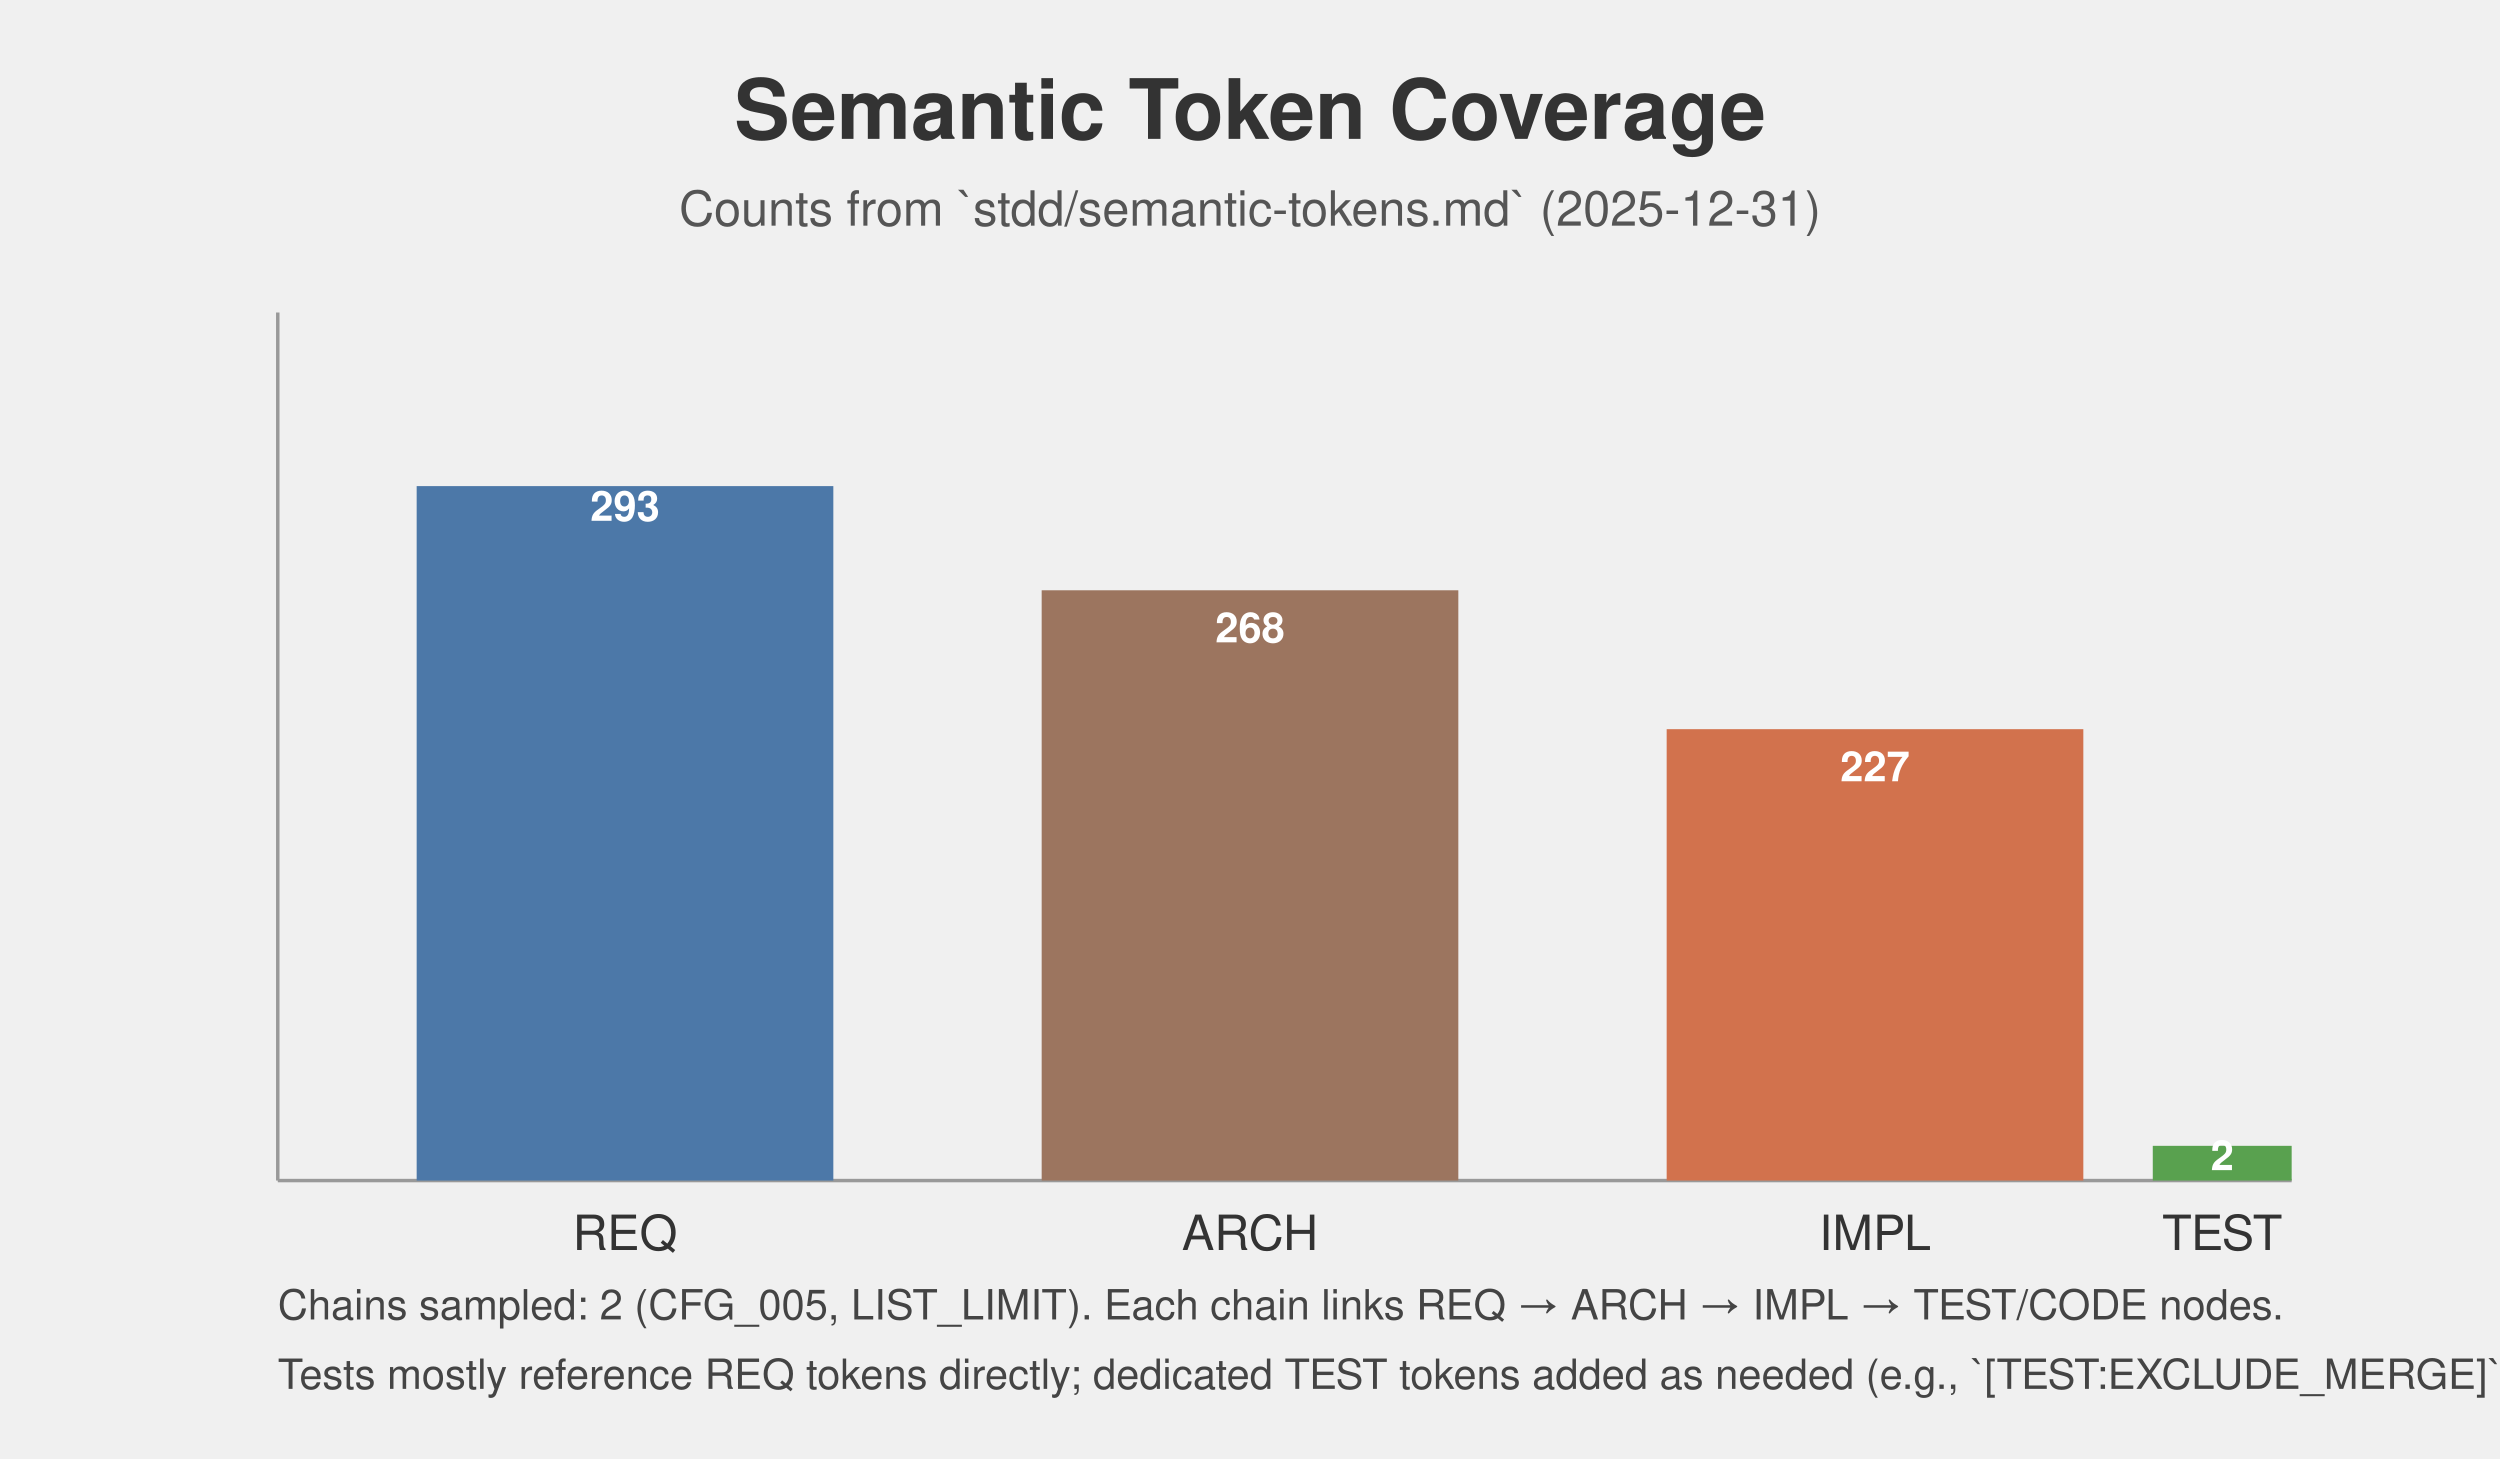
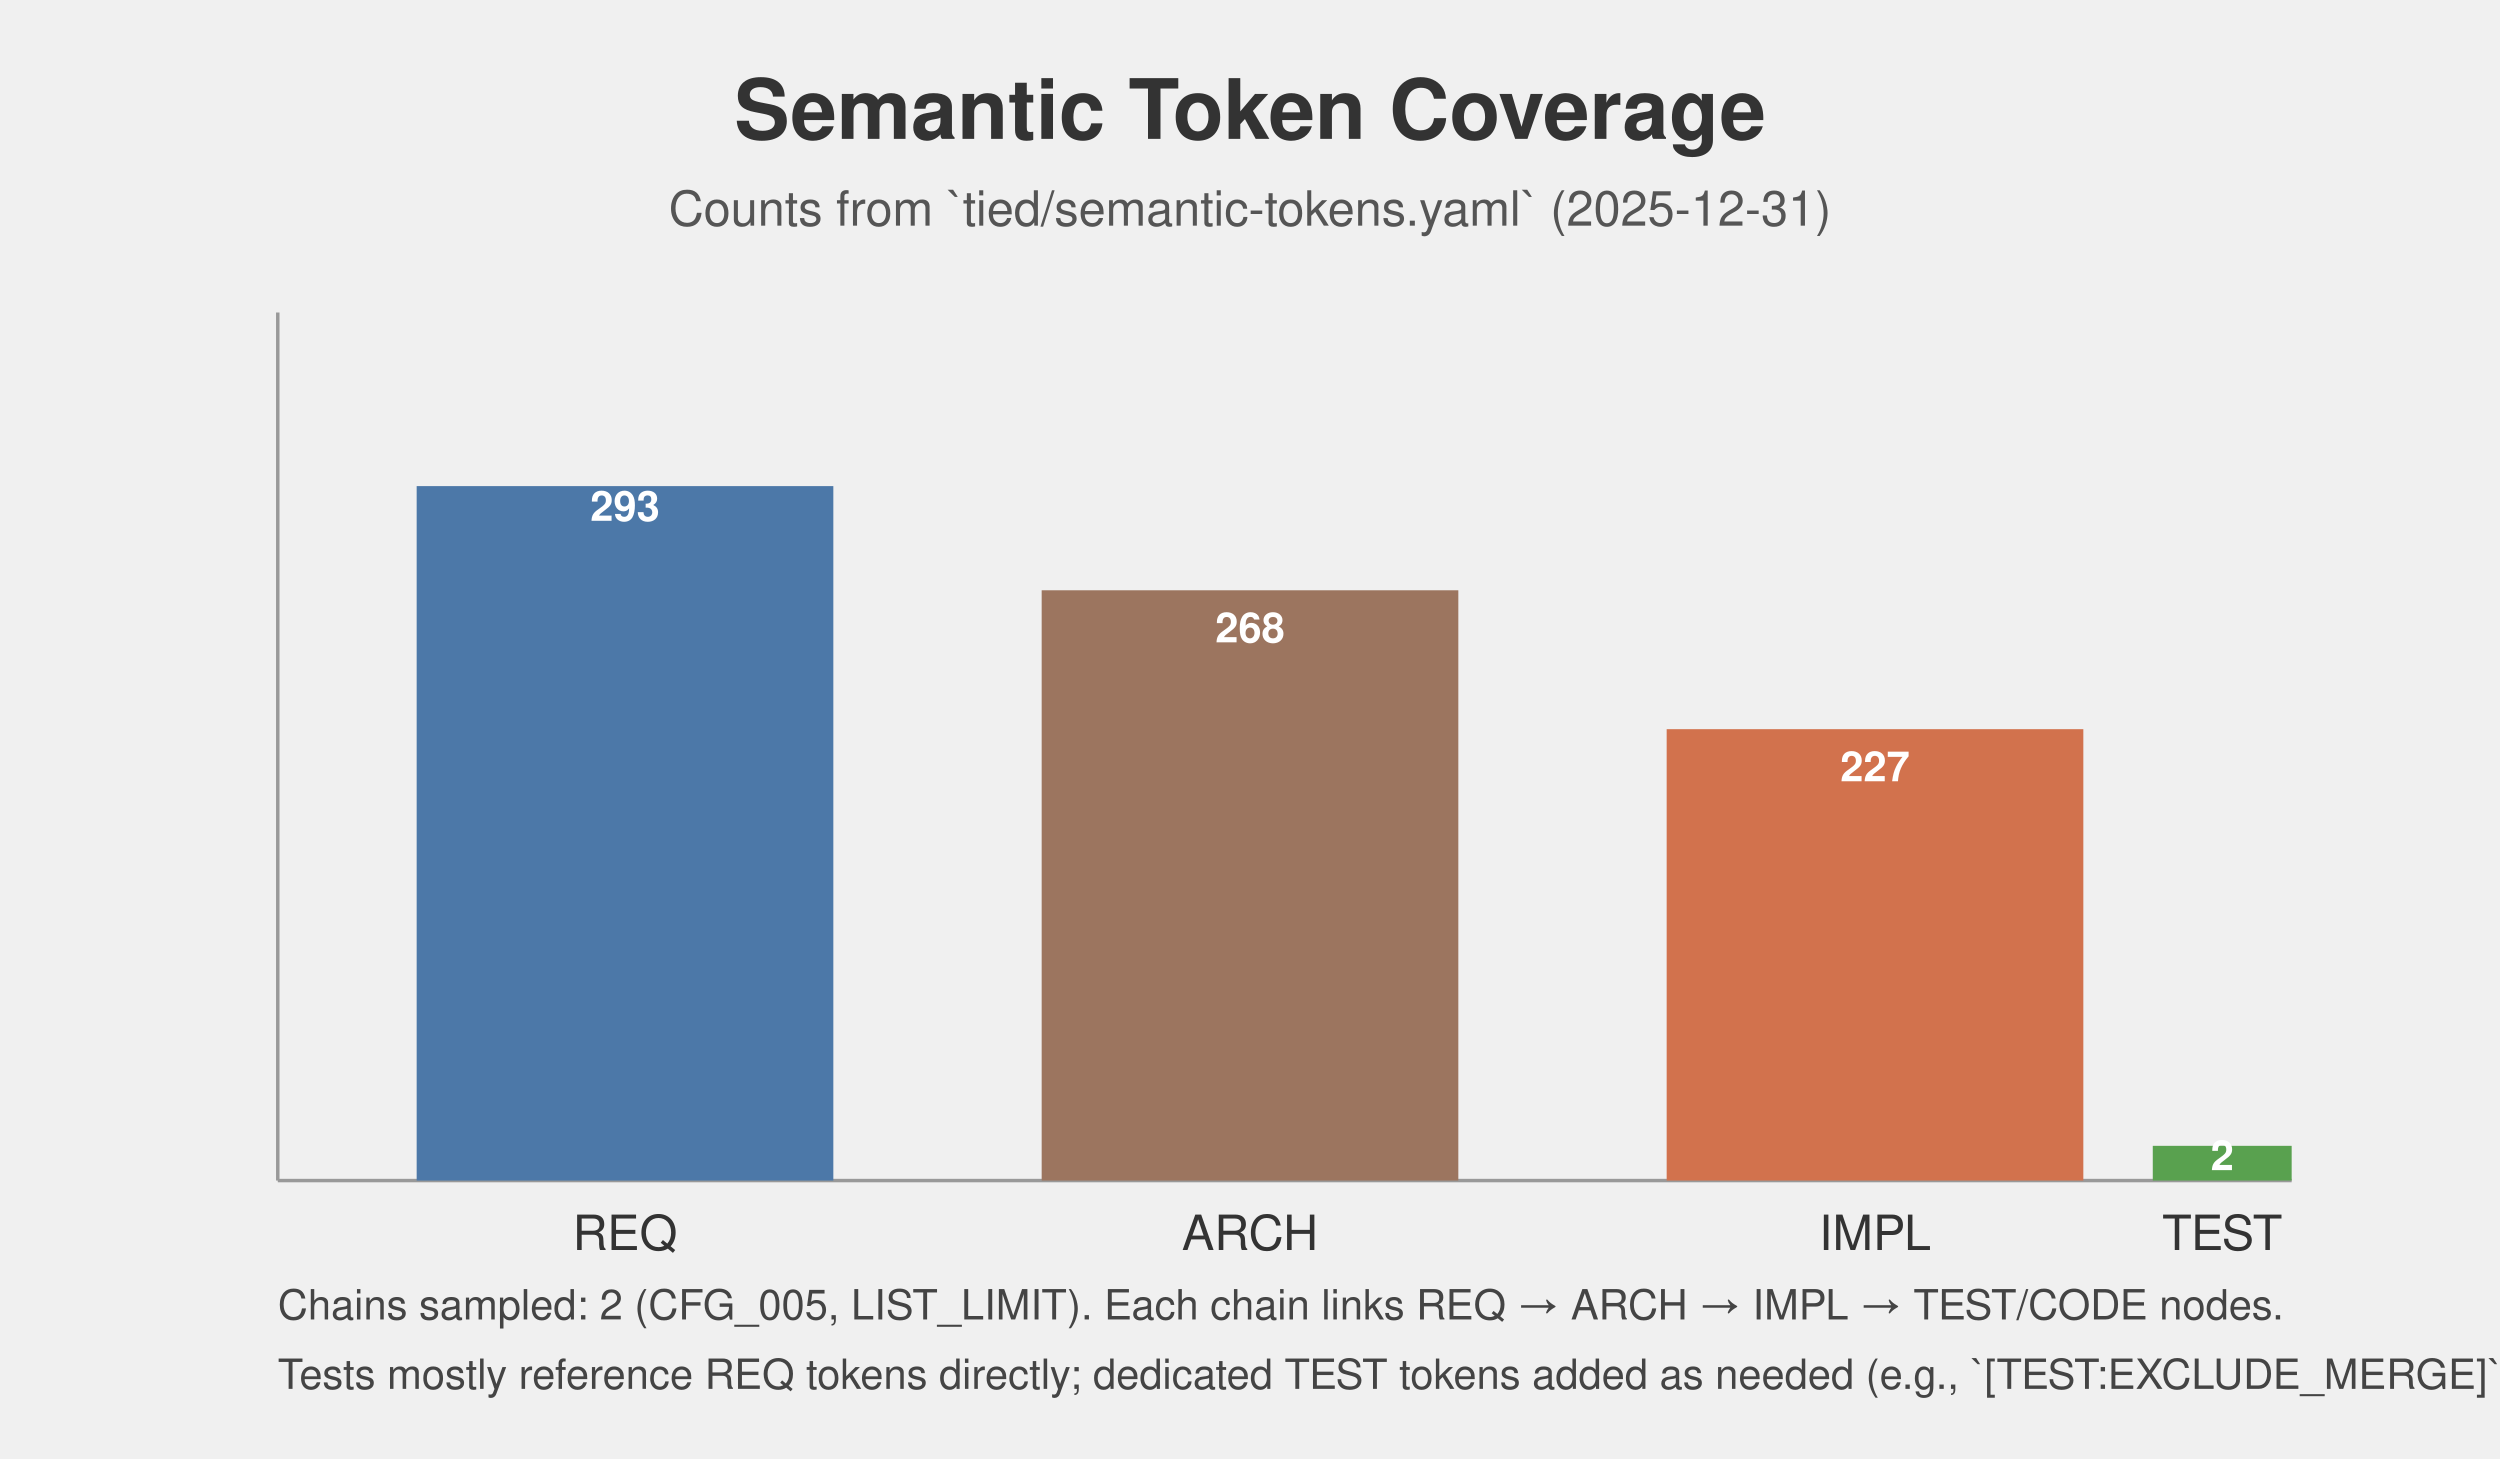
<svg xmlns="http://www.w3.org/2000/svg" width="720" height="420" viewBox="0 0 720 420">
  <style>
    .title { font-family: "Helvetica", "Arial", sans-serif; font-size: 24px; font-weight: bold; fill: #333; }
    .subtitle { font-family: "Helvetica", "Arial", sans-serif; font-size: 14px; fill: #555; }
    .bar-label { font-family: "Helvetica", "Arial", sans-serif; font-size: 14px; fill: #333; }
    .bar-value { font-family: "Helvetica", "Arial", sans-serif; font-size: 12px; fill: #fff; font-weight: bold; }
    .link-note { font-family: "Helvetica", "Arial", sans-serif; font-size: 12px; fill: #444; }
  </style>
  <text class="title" x="50%" y="40" text-anchor="middle">Semantic Token Coverage</text>
-   <text class="subtitle" x="50%" y="65" text-anchor="middle">Counts from `stdd/semantic-tokens.md` (2025-12-31)</text>
+   <text class="subtitle" x="50%" y="65" text-anchor="middle">Counts from `tied/semantic-tokens.yaml` (2025-12-31)</text>
  <line x1="80" y1="90" x2="80" y2="340" stroke="#999" stroke-width="1" />
  <line x1="80" y1="340" x2="660" y2="340" stroke="#999" stroke-width="1" />
  <rect x="120" y="140" width="120" height="200" fill="#4C78A8" />
  <text class="bar-label" x="180" y="360" text-anchor="middle">REQ</text>
  <text class="bar-value" x="180" y="150" text-anchor="middle">293</text>
  <rect x="300" y="170" width="120" height="170" fill="#9C755F" />
  <text class="bar-label" x="360" y="360" text-anchor="middle">ARCH</text>
  <text class="bar-value" x="360" y="185" text-anchor="middle">268</text>
  <rect x="480" y="210" width="120" height="130" fill="#D2724D" />
  <text class="bar-label" x="540" y="360" text-anchor="middle">IMPL</text>
  <text class="bar-value" x="540" y="225" text-anchor="middle">227</text>
  <rect x="620" y="330" width="40" height="10" fill="#59A14F" />
  <text class="bar-label" x="640" y="360" text-anchor="middle">TEST</text>
  <text class="bar-value" x="640" y="337" text-anchor="middle">2</text>
  <text class="link-note" x="80" y="380">
    Chains sampled: 2 (CFG_005, LIST_LIMIT). Each chain links REQ → ARCH → IMPL → TEST/CODE nodes.
  </text>
  <text class="link-note" x="80" y="400">
    Tests mostly reference REQ tokens directly; dedicated TEST tokens added as needed (e.g., `[TEST:EXCLUDE_MERGE]`, `[TEST:LIST_LIMIT]`).
  </text>
</svg>
